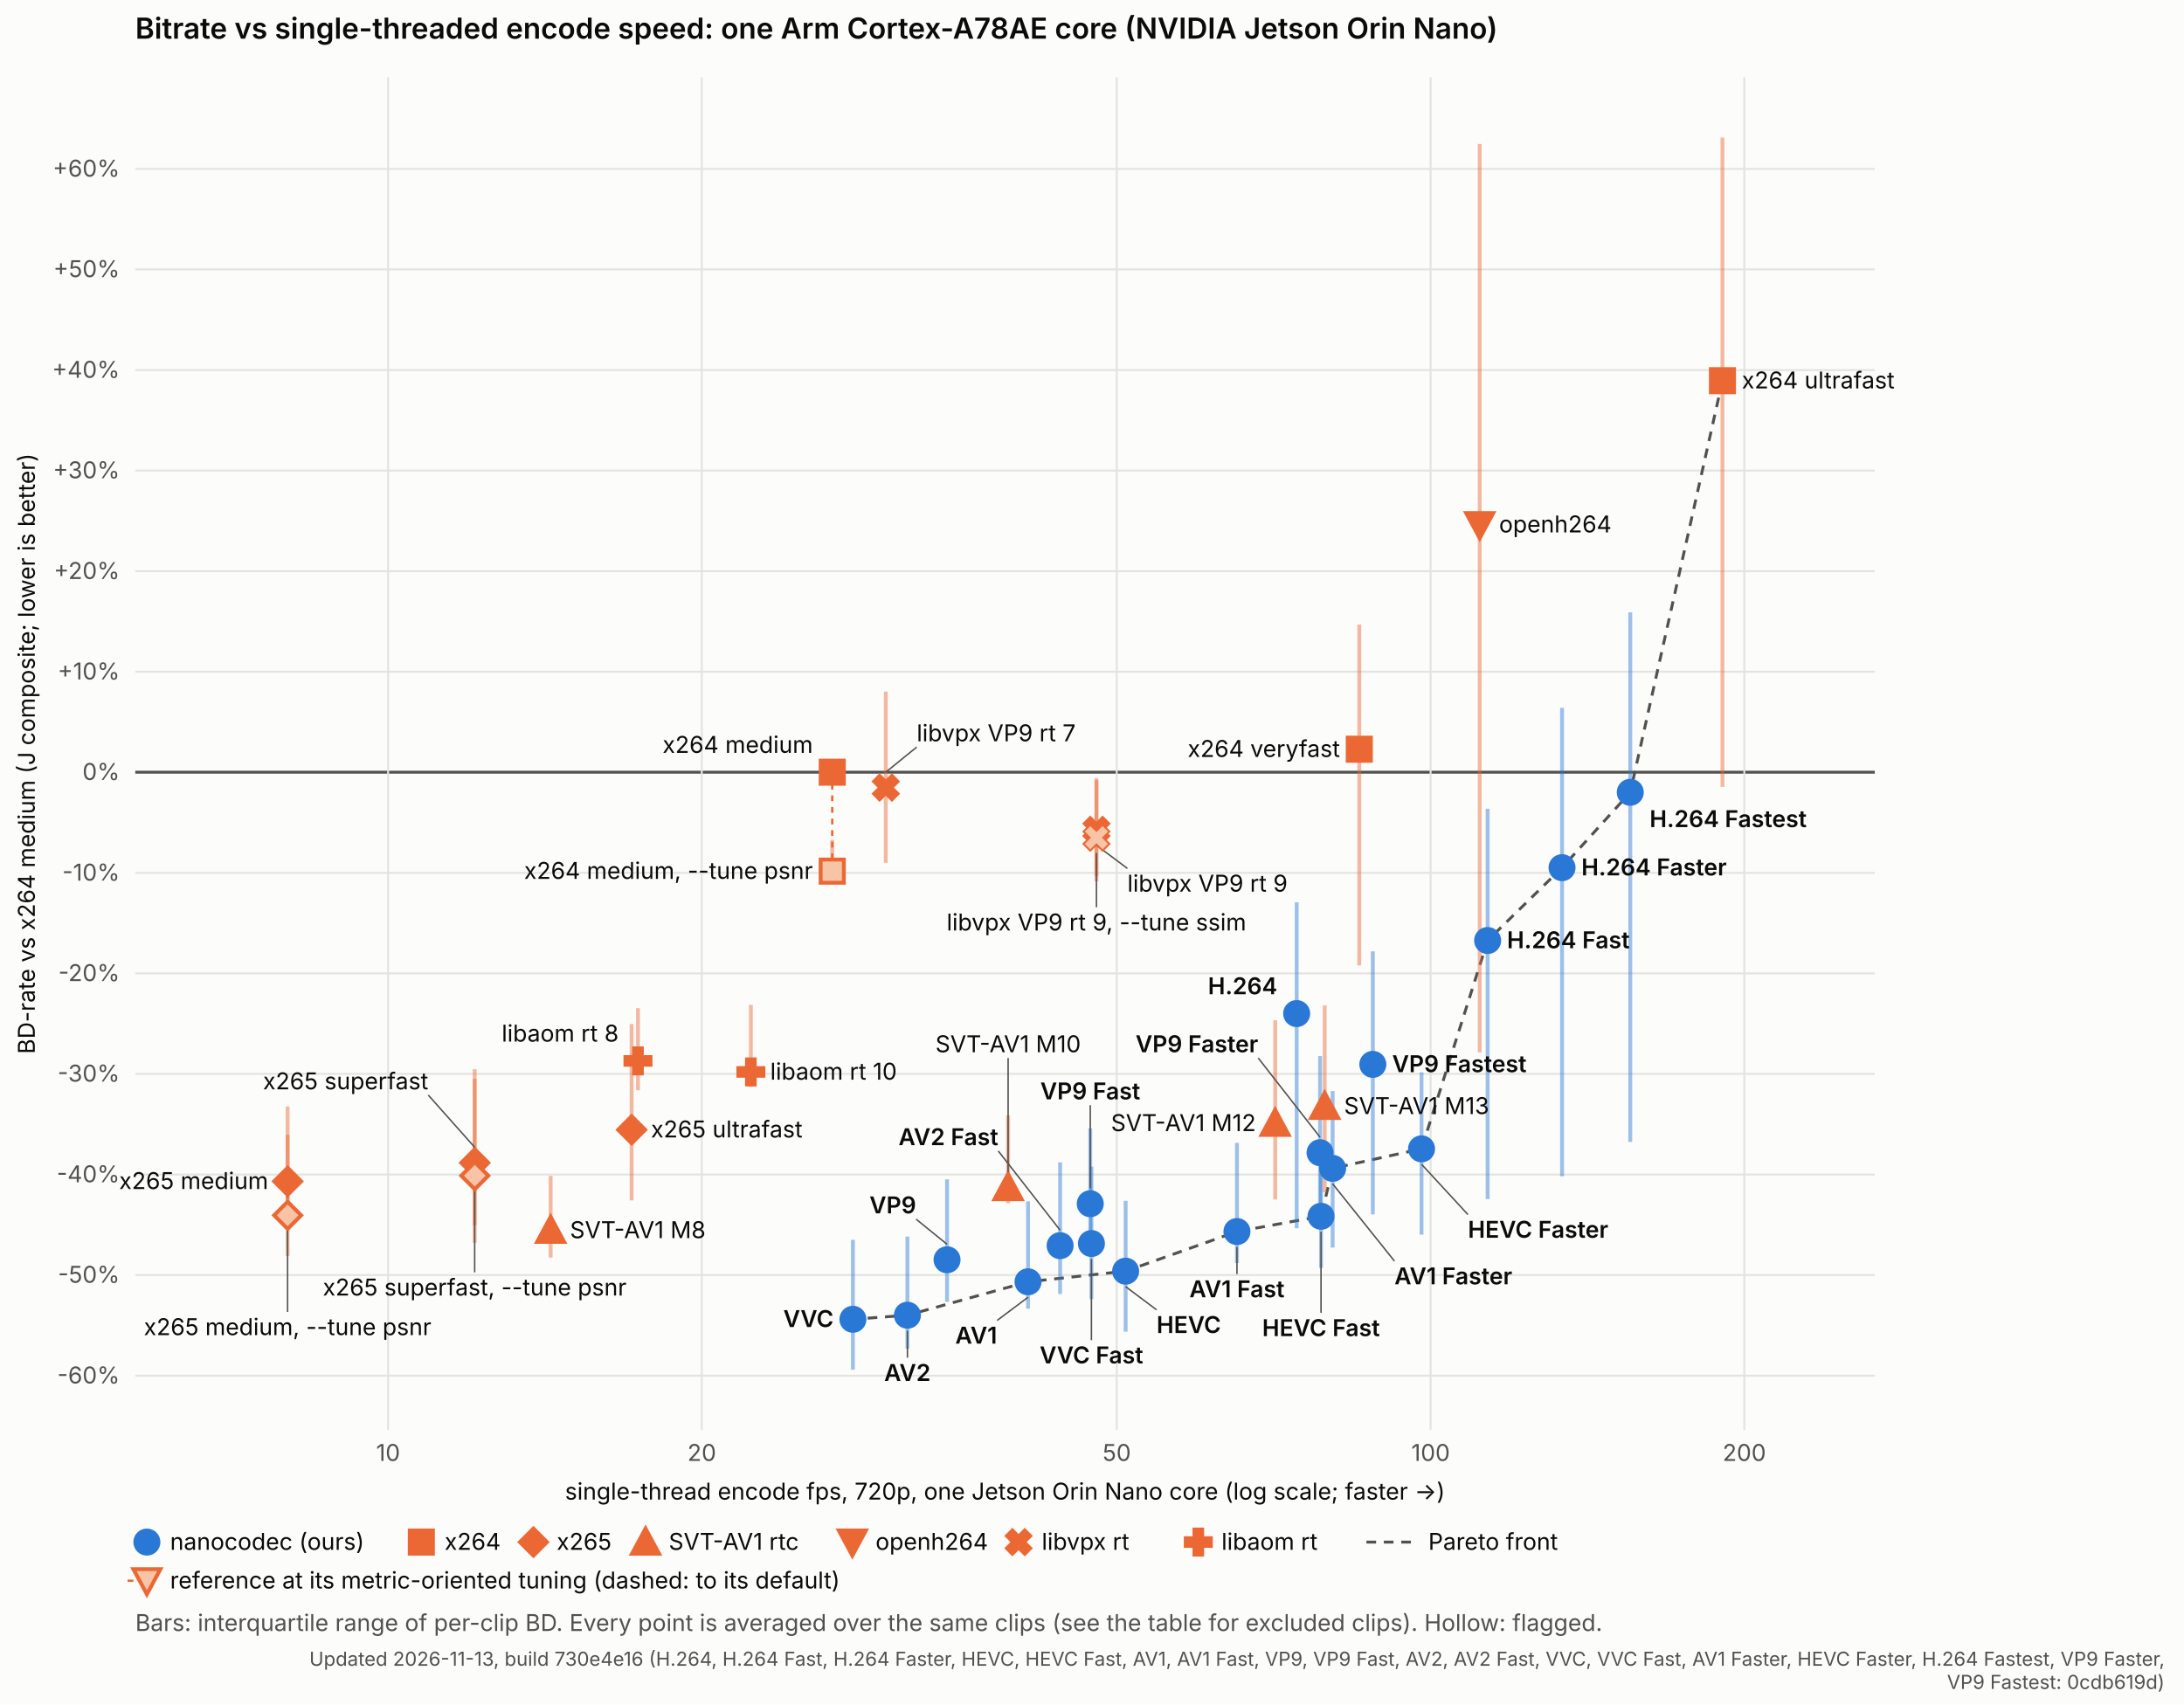
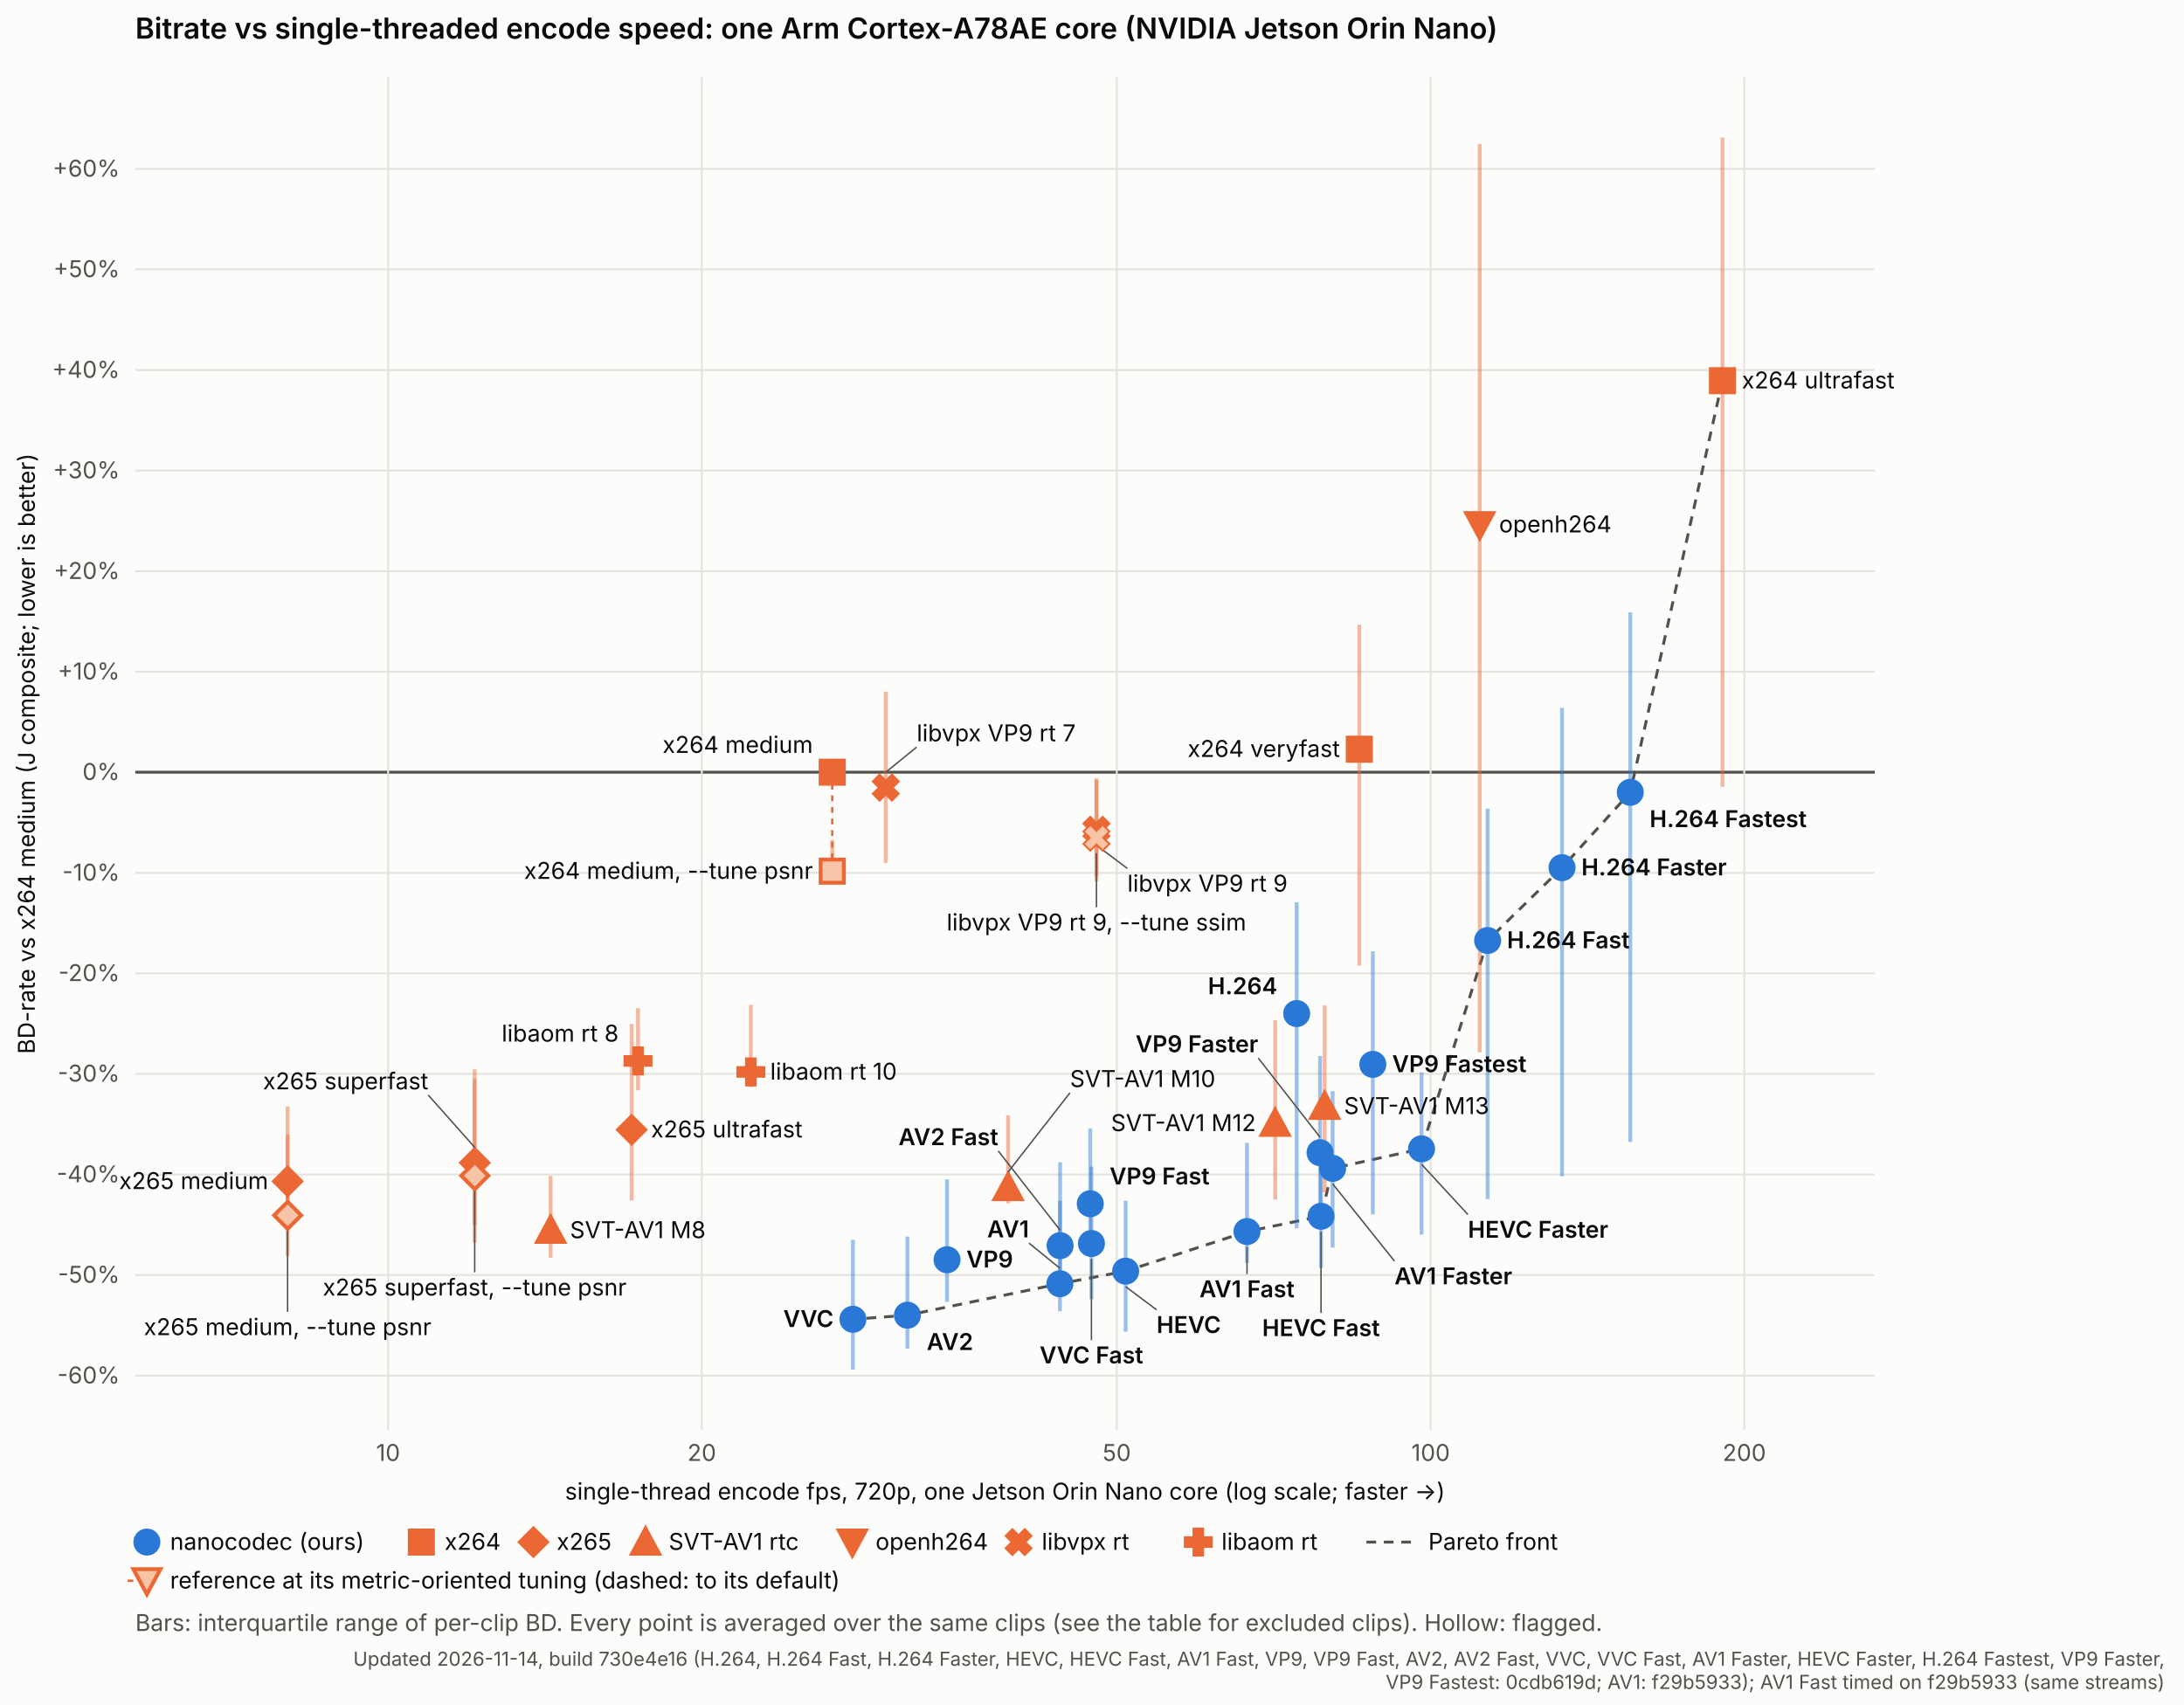
<svg xmlns="http://www.w3.org/2000/svg" viewBox="0 0 1130 882" width="1130" height="882" font-family="system-ui, -apple-system, Segoe UI, sans-serif" font-size="12">
  <rect width="1130" height="882" fill="#fcfcfb" />
  <text x="70" y="20" font-size="15" font-weight="600" fill="#0b0b0b">Bitrate vs single-threaded encode speed: one Arm Cortex-A78AE core (NVIDIA Jetson Orin Nano)</text>
  <text x="70" y="35" fill="#52514e" />
  <line x1="70" x2="970" y1="711.9" y2="711.9" stroke="#e4e3df" stroke-width="1" />
  <text x="62" y="715.9" text-anchor="end" fill="#52514e">-60%</text>
  <line x1="70" x2="970" y1="659.8" y2="659.8" stroke="#e4e3df" stroke-width="1" />
  <text x="62" y="663.8" text-anchor="end" fill="#52514e">-50%</text>
  <line x1="70" x2="970" y1="607.8" y2="607.8" stroke="#e4e3df" stroke-width="1" />
  <text x="62" y="611.8" text-anchor="end" fill="#52514e">-40%</text>
  <line x1="70" x2="970" y1="555.7" y2="555.7" stroke="#e4e3df" stroke-width="1" />
  <text x="62" y="559.7" text-anchor="end" fill="#52514e">-30%</text>
  <line x1="70" x2="970" y1="503.7" y2="503.7" stroke="#e4e3df" stroke-width="1" />
  <text x="62" y="507.7" text-anchor="end" fill="#52514e">-20%</text>
  <line x1="70" x2="970" y1="451.7" y2="451.7" stroke="#e4e3df" stroke-width="1" />
  <text x="62" y="455.7" text-anchor="end" fill="#52514e">-10%</text>
  <line x1="70" x2="970" y1="399.6" y2="399.6" stroke="#52514e" stroke-width="1.5" />
  <text x="62" y="403.6" text-anchor="end" fill="#52514e">0%</text>
  <line x1="70" x2="970" y1="347.6" y2="347.6" stroke="#e4e3df" stroke-width="1" />
  <text x="62" y="351.6" text-anchor="end" fill="#52514e">+10%</text>
  <line x1="70" x2="970" y1="295.6" y2="295.6" stroke="#e4e3df" stroke-width="1" />
  <text x="62" y="299.6" text-anchor="end" fill="#52514e">+20%</text>
  <line x1="70" x2="970" y1="243.5" y2="243.5" stroke="#e4e3df" stroke-width="1" />
  <text x="62" y="247.5" text-anchor="end" fill="#52514e">+30%</text>
  <line x1="70" x2="970" y1="191.5" y2="191.5" stroke="#e4e3df" stroke-width="1" />
  <text x="62" y="195.5" text-anchor="end" fill="#52514e">+40%</text>
  <line x1="70" x2="970" y1="139.4" y2="139.4" stroke="#e4e3df" stroke-width="1" />
  <text x="62" y="143.4" text-anchor="end" fill="#52514e">+50%</text>
  <line x1="70" x2="970" y1="87.4" y2="87.4" stroke="#e4e3df" stroke-width="1" />
  <text x="62" y="91.4" text-anchor="end" fill="#52514e">+60%</text>
  <line x1="200.8" x2="200.8" y1="40" y2="740" stroke="#e4e3df" />
  <text x="200.8" y="756" text-anchor="middle" fill="#52514e">10</text>
  <line x1="363.1" x2="363.1" y1="40" y2="740" stroke="#e4e3df" />
  <text x="363.1" y="756" text-anchor="middle" fill="#52514e">20</text>
  <line x1="577.8" x2="577.8" y1="40" y2="740" stroke="#e4e3df" />
  <text x="577.8" y="756" text-anchor="middle" fill="#52514e">50</text>
  <line x1="740.2" x2="740.2" y1="40" y2="740" stroke="#e4e3df" />
  <text x="740.2" y="756" text-anchor="middle" fill="#52514e">100</text>
  <line x1="902.5" x2="902.5" y1="40" y2="740" stroke="#e4e3df" />
  <text x="902.5" y="756" text-anchor="middle" fill="#52514e">200</text>
  <text x="520.0" y="776" text-anchor="middle" fill="#0b0b0b">single-thread encode fps, 720p, one Jetson Orin Nano core (log scale; faster →)</text>
  <text transform="translate(18,390.0) rotate(-90)" text-anchor="middle" fill="#0b0b0b">BD-rate vs x264 medium (J composite; lower is better)</text>
-   <polyline points="891.2,197.0 843.5,410.0 808.2,449.0 769.7,486.7 735.5,594.5 689.5,604.6 683.5,629.4 640.0,637.3 582.4,657.8 531.9,663.3 469.5,680.6 441.3,682.7" fill="none" stroke="#52514e" stroke-width="1.5" stroke-dasharray="5 4" />
+   <polyline points="891.2,197.0 843.5,410.0 808.2,449.0 769.7,486.7 735.5,594.5 689.5,604.6 683.5,629.4 645.2,637.3 582.4,657.8 548.4,664.3 469.5,680.6 441.3,682.7" fill="none" stroke="#52514e" stroke-width="1.5" stroke-dasharray="5 4" />
  <line x1="430.6" y1="399.6" x2="430.6" y2="450.8" stroke="#eb6834" stroke-width="1.2" stroke-dasharray="3 3" />
  <line x1="245.6" y1="601.7" x2="245.6" y2="608.4" stroke="#eb6834" stroke-width="1.2" stroke-dasharray="3 3" />
  <line x1="148.8" y1="611.3" x2="148.8" y2="628.9" stroke="#eb6834" stroke-width="1.2" stroke-dasharray="3 3" />
  <line x1="567.3" y1="429.4" x2="567.3" y2="433.5" stroke="#eb6834" stroke-width="1.2" stroke-dasharray="3 3" />
  <line x1="430.6" x2="430.6" y1="399.6" y2="399.6" stroke="#eb6834" stroke-opacity="0.45" stroke-width="2" />
  <line x1="670.9" x2="670.9" y1="635.6" y2="466.9" stroke="#2a78d6" stroke-opacity="0.45" stroke-width="2" />
  <line x1="769.7" x2="769.7" y1="620.5" y2="418.5" stroke="#2a78d6" stroke-opacity="0.45" stroke-width="2" />
  <line x1="808.2" x2="808.2" y1="608.7" y2="366.3" stroke="#2a78d6" stroke-opacity="0.45" stroke-width="2" />
  <line x1="843.5" x2="843.5" y1="590.9" y2="316.9" stroke="#2a78d6" stroke-opacity="0.45" stroke-width="2" />
  <line x1="582.4" x2="582.4" y1="689.1" y2="621.4" stroke="#2a78d6" stroke-opacity="0.45" stroke-width="2" />
  <line x1="683.5" x2="683.5" y1="656.1" y2="592.1" stroke="#2a78d6" stroke-opacity="0.45" stroke-width="2" />
  <line x1="735.5" x2="735.5" y1="638.9" y2="554.9" stroke="#2a78d6" stroke-opacity="0.45" stroke-width="2" />
-   <line x1="531.9" x2="531.9" y1="677.2" y2="621.7" stroke="#2a78d6" stroke-opacity="0.45" stroke-width="2" />
-   <line x1="640.0" x2="640.0" y1="653.6" y2="591.4" stroke="#2a78d6" stroke-opacity="0.45" stroke-width="2" />
+   <line x1="548.4" x2="548.4" y1="678.5" y2="621.4" stroke="#2a78d6" stroke-opacity="0.45" stroke-width="2" />
+   <line x1="645.2" x2="645.2" y1="653.6" y2="591.4" stroke="#2a78d6" stroke-opacity="0.45" stroke-width="2" />
  <line x1="689.5" x2="689.5" y1="645.6" y2="564.6" stroke="#2a78d6" stroke-opacity="0.45" stroke-width="2" />
  <line x1="490.0" x2="490.0" y1="673.7" y2="610.3" stroke="#2a78d6" stroke-opacity="0.45" stroke-width="2" />
  <line x1="564.1" x2="564.1" y1="647.6" y2="583.9" stroke="#2a78d6" stroke-opacity="0.45" stroke-width="2" />
  <line x1="683.0" x2="683.0" y1="634.8" y2="546.5" stroke="#2a78d6" stroke-opacity="0.45" stroke-width="2" />
  <line x1="710.3" x2="710.3" y1="628.4" y2="492.3" stroke="#2a78d6" stroke-opacity="0.45" stroke-width="2" />
  <line x1="469.5" x2="469.5" y1="697.9" y2="639.9" stroke="#2a78d6" stroke-opacity="0.45" stroke-width="2" />
  <line x1="548.5" x2="548.5" y1="669.6" y2="601.5" stroke="#2a78d6" stroke-opacity="0.45" stroke-width="2" />
  <line x1="441.3" x2="441.3" y1="708.8" y2="641.6" stroke="#2a78d6" stroke-opacity="0.45" stroke-width="2" />
  <line x1="564.7" x2="564.7" y1="672.3" y2="603.7" stroke="#2a78d6" stroke-opacity="0.45" stroke-width="2" />
  <line x1="765.6" x2="765.6" y1="544.6" y2="74.5" stroke="#eb6834" stroke-opacity="0.45" stroke-width="2" />
  <line x1="891.2" x2="891.2" y1="407.2" y2="71.2" stroke="#eb6834" stroke-opacity="0.45" stroke-width="2" />
  <line x1="703.3" x2="703.3" y1="499.6" y2="323.2" stroke="#eb6834" stroke-opacity="0.45" stroke-width="2" />
  <line x1="326.8" x2="326.8" y1="621.2" y2="529.9" stroke="#eb6834" stroke-opacity="0.45" stroke-width="2" />
  <line x1="245.6" x2="245.6" y1="634.0" y2="553.3" stroke="#eb6834" stroke-opacity="0.45" stroke-width="2" />
  <line x1="148.8" x2="148.8" y1="625.0" y2="572.6" stroke="#eb6834" stroke-opacity="0.45" stroke-width="2" />
  <line x1="284.9" x2="284.9" y1="650.8" y2="608.5" stroke="#eb6834" stroke-opacity="0.45" stroke-width="2" />
  <line x1="521.6" x2="521.6" y1="622.7" y2="577.2" stroke="#eb6834" stroke-opacity="0.45" stroke-width="2" />
  <line x1="659.8" x2="659.8" y1="620.7" y2="528.0" stroke="#eb6834" stroke-opacity="0.45" stroke-width="2" />
  <line x1="685.4" x2="685.4" y1="617.0" y2="520.3" stroke="#eb6834" stroke-opacity="0.45" stroke-width="2" />
  <line x1="458.3" x2="458.3" y1="446.5" y2="357.9" stroke="#eb6834" stroke-opacity="0.45" stroke-width="2" />
  <line x1="567.3" x2="567.3" y1="453.4" y2="403.7" stroke="#eb6834" stroke-opacity="0.45" stroke-width="2" />
  <line x1="330.1" x2="330.1" y1="564.2" y2="521.7" stroke="#eb6834" stroke-opacity="0.45" stroke-width="2" />
  <line x1="388.5" x2="388.5" y1="562.5" y2="520.0" stroke="#eb6834" stroke-opacity="0.45" stroke-width="2" />
  <line x1="430.6" x2="430.6" y1="453.2" y2="434.6" stroke="#eb6834" stroke-opacity="0.45" stroke-width="2" />
  <line x1="245.6" x2="245.6" y1="643.1" y2="558.3" stroke="#eb6834" stroke-opacity="0.45" stroke-width="2" />
  <line x1="148.8" x2="148.8" y1="649.9" y2="587.2" stroke="#eb6834" stroke-opacity="0.45" stroke-width="2" />
  <line x1="567.3" x2="567.3" y1="456.1" y2="402.7" stroke="#eb6834" stroke-opacity="0.45" stroke-width="2" />
  <g>
    <rect x="424.6" y="393.6" width="12" height="12" fill="#eb6834" stroke="#eb6834" stroke-width="2" />
  </g>
  <text x="420.6" y="389.6" text-anchor="end" fill="#0b0b0b">x264 medium</text>
  <g>
    <circle cx="670.9" cy="524.5" r="6" fill="#2a78d6" stroke="#2a78d6" stroke-width="2" />
  </g>
  <text x="660.9" y="514.5" text-anchor="end" fill="#0b0b0b" font-weight="600">H.264</text>
  <g>
    <circle cx="769.7" cy="486.7" r="6" fill="#2a78d6" stroke="#2a78d6" stroke-width="2" />
  </g>
  <text x="779.7" y="490.7" text-anchor="start" fill="#0b0b0b" font-weight="600">H.264 Fast</text>
  <g>
    <circle cx="808.2" cy="449.0" r="6" fill="#2a78d6" stroke="#2a78d6" stroke-width="2" />
  </g>
  <text x="818.2" y="453.0" text-anchor="start" fill="#0b0b0b" font-weight="600">H.264 Faster</text>
  <g>
    <circle cx="843.5" cy="410.0" r="6" fill="#2a78d6" stroke="#2a78d6" stroke-width="2" />
  </g>
  <text x="853.5" y="428.0" text-anchor="start" fill="#0b0b0b" font-weight="600">H.264 Fastest</text>
  <g>
    <circle cx="582.4" cy="657.8" r="6" fill="#2a78d6" stroke="#2a78d6" stroke-width="2" />
  </g>
  <line x1="582.4" y1="665.8" x2="598.4" y2="677.8" stroke="#52514e" stroke-width="0.75" />
  <text x="598.4" y="689.8" text-anchor="start" fill="#0b0b0b" font-weight="600">HEVC</text>
  <g>
    <circle cx="683.5" cy="629.4" r="6" fill="#2a78d6" stroke="#2a78d6" stroke-width="2" />
  </g>
  <line x1="683.5" y1="637.4" x2="683.5" y2="679.4" stroke="#52514e" stroke-width="0.75" />
  <text x="683.5" y="691.4" text-anchor="middle" fill="#0b0b0b" font-weight="600">HEVC Fast</text>
  <g>
    <circle cx="735.5" cy="594.5" r="6" fill="#2a78d6" stroke="#2a78d6" stroke-width="2" />
  </g>
  <line x1="735.5" y1="602.5" x2="759.5" y2="628.5" stroke="#52514e" stroke-width="0.75" />
  <text x="759.5" y="640.5" text-anchor="start" fill="#0b0b0b" font-weight="600">HEVC Faster</text>
  <g>
-     <circle cx="531.9" cy="663.3" r="6" fill="#2a78d6" stroke="#2a78d6" stroke-width="2" />
-   </g>
-   <line x1="531.9" y1="671.3" x2="515.9" y2="683.3" stroke="#52514e" stroke-width="0.75" />
-   <text x="515.9" y="695.3" text-anchor="end" fill="#0b0b0b" font-weight="600">AV1</text>
-   <g>
-     <circle cx="640.0" cy="637.3" r="6" fill="#2a78d6" stroke="#2a78d6" stroke-width="2" />
-   </g>
-   <line x1="640.0" y1="645.3" x2="640.0" y2="659.3" stroke="#52514e" stroke-width="0.75" />
-   <text x="640.0" y="671.3" text-anchor="middle" fill="#0b0b0b" font-weight="600">AV1 Fast</text>
+     <circle cx="548.4" cy="664.3" r="6" fill="#2a78d6" stroke="#2a78d6" stroke-width="2" />
+   </g>
+   <line x1="548.4" y1="656.3" x2="532.4" y2="643.3" stroke="#52514e" stroke-width="0.75" />
+   <text x="532.4" y="640.3" text-anchor="end" fill="#0b0b0b" font-weight="600">AV1</text>
+   <g>
+     <circle cx="645.2" cy="637.3" r="6" fill="#2a78d6" stroke="#2a78d6" stroke-width="2" />
+   </g>
+   <line x1="645.2" y1="645.3" x2="645.2" y2="659.3" stroke="#52514e" stroke-width="0.75" />
+   <text x="645.2" y="671.3" text-anchor="middle" fill="#0b0b0b" font-weight="600">AV1 Fast</text>
  <g>
    <circle cx="689.5" cy="604.6" r="6" fill="#2a78d6" stroke="#2a78d6" stroke-width="2" />
  </g>
  <line x1="689.5" y1="612.6" x2="721.5" y2="652.6" stroke="#52514e" stroke-width="0.75" />
  <text x="721.5" y="664.6" text-anchor="start" fill="#0b0b0b" font-weight="600">AV1 Faster</text>
  <g>
    <circle cx="490.0" cy="651.9" r="6" fill="#2a78d6" stroke="#2a78d6" stroke-width="2" />
  </g>
-   <line x1="490.0" y1="643.9" x2="474.0" y2="630.9" stroke="#52514e" stroke-width="0.75" />
-   <text x="474.0" y="627.9" text-anchor="end" fill="#0b0b0b" font-weight="600">VP9</text>
+   <text x="500.0" y="655.9" text-anchor="start" fill="#0b0b0b" font-weight="600">VP9</text>
  <g>
    <circle cx="564.1" cy="622.9" r="6" fill="#2a78d6" stroke="#2a78d6" stroke-width="2" />
  </g>
-   <line x1="564.1" y1="614.9" x2="564.1" y2="571.9" stroke="#52514e" stroke-width="0.75" />
-   <text x="564.1" y="568.9" text-anchor="middle" fill="#0b0b0b" font-weight="600">VP9 Fast</text>
+   <text x="574.1" y="612.9" text-anchor="start" fill="#0b0b0b" font-weight="600">VP9 Fast</text>
  <g>
    <circle cx="683.0" cy="596.5" r="6" fill="#2a78d6" stroke="#2a78d6" stroke-width="2" />
  </g>
  <line x1="683.0" y1="588.5" x2="651.0" y2="547.5" stroke="#52514e" stroke-width="0.75" />
  <text x="651.0" y="544.5" text-anchor="end" fill="#0b0b0b" font-weight="600">VP9 Faster</text>
  <g>
    <circle cx="710.3" cy="550.8" r="6" fill="#2a78d6" stroke="#2a78d6" stroke-width="2" />
  </g>
  <text x="720.3" y="554.8" text-anchor="start" fill="#0b0b0b" font-weight="600">VP9 Fastest</text>
  <g>
    <circle cx="469.5" cy="680.6" r="6" fill="#2a78d6" stroke="#2a78d6" stroke-width="2" />
  </g>
-   <line x1="469.5" y1="688.6" x2="469.5" y2="702.6" stroke="#52514e" stroke-width="0.75" />
-   <text x="469.5" y="714.6" text-anchor="middle" fill="#0b0b0b" font-weight="600">AV2</text>
+   <text x="479.5" y="698.6" text-anchor="start" fill="#0b0b0b" font-weight="600">AV2</text>
  <g>
    <circle cx="548.5" cy="644.6" r="6" fill="#2a78d6" stroke="#2a78d6" stroke-width="2" />
  </g>
  <line x1="548.5" y1="636.6" x2="516.5" y2="595.6" stroke="#52514e" stroke-width="0.75" />
  <text x="516.5" y="592.6" text-anchor="end" fill="#0b0b0b" font-weight="600">AV2 Fast</text>
  <g>
    <circle cx="441.3" cy="682.7" r="6" fill="#2a78d6" stroke="#2a78d6" stroke-width="2" />
  </g>
  <text x="431.3" y="686.7" text-anchor="end" fill="#0b0b0b" font-weight="600">VVC</text>
  <g>
    <circle cx="564.7" cy="643.5" r="6" fill="#2a78d6" stroke="#2a78d6" stroke-width="2" />
  </g>
  <line x1="564.7" y1="651.5" x2="564.7" y2="693.5" stroke="#52514e" stroke-width="0.75" />
  <text x="564.7" y="705.5" text-anchor="middle" fill="#0b0b0b" font-weight="600">VVC Fast</text>
  <g>
    <polygon points="765.601,278.504 772.601,265.504 758.601,265.504" fill="#eb6834" stroke="#eb6834" stroke-width="2" />
  </g>
  <text x="775.6" y="275.5" text-anchor="start" fill="#0b0b0b">openh264</text>
  <g>
    <rect x="885.2" y="191.0" width="12" height="12" fill="#eb6834" stroke="#eb6834" stroke-width="2" />
  </g>
  <text x="901.2" y="201.0" text-anchor="start" fill="#0b0b0b">x264 ultrafast</text>
  <g>
    <rect x="697.3" y="381.7" width="12" height="12" fill="#eb6834" stroke="#eb6834" stroke-width="2" />
  </g>
  <text x="693.3" y="391.7" text-anchor="end" fill="#0b0b0b">x264 veryfast</text>
  <g>
    <polygon points="326.811,577.637 333.811,584.637 326.811,591.637 319.811,584.637" fill="#eb6834" stroke="#eb6834" stroke-width="2" />
  </g>
  <text x="336.8" y="588.6" text-anchor="start" fill="#0b0b0b">x265 ultrafast</text>
  <g>
    <polygon points="245.647,594.731 252.647,601.731 245.647,608.731 238.647,601.731" fill="#eb6834" stroke="#eb6834" stroke-width="2" />
  </g>
  <line x1="245.6" y1="593.7" x2="221.6" y2="566.7" stroke="#52514e" stroke-width="0.75" />
  <text x="221.6" y="563.7" text-anchor="end" fill="#0b0b0b">x265 superfast</text>
  <g>
    <polygon points="148.821,604.307 155.821,611.307 148.821,618.307 141.821,611.307" fill="#eb6834" stroke="#eb6834" stroke-width="2" />
  </g>
  <text x="138.8" y="615.3" text-anchor="end" fill="#0b0b0b">x265 medium</text>
  <g>
    <polygon points="284.896,629.658 291.896,642.658 277.896,642.658" fill="#eb6834" stroke="#eb6834" stroke-width="2" />
  </g>
  <text x="294.9" y="640.7" text-anchor="start" fill="#0b0b0b">SVT-AV1 M8</text>
  <g>
    <polygon points="521.574,607.548 528.574,620.548 514.574,620.548" fill="#eb6834" stroke="#eb6834" stroke-width="2" />
  </g>
-   <line x1="521.6" y1="606.5" x2="521.6" y2="547.5" stroke="#52514e" stroke-width="0.75" />
-   <text x="521.6" y="544.5" text-anchor="middle" fill="#0b0b0b">SVT-AV1 M10</text>
+   <line x1="521.6" y1="606.5" x2="553.6" y2="565.5" stroke="#52514e" stroke-width="0.75" />
+   <text x="553.6" y="562.5" text-anchor="start" fill="#0b0b0b">SVT-AV1 M10</text>
  <g>
    <polygon points="659.751,574.288 666.751,587.288 652.751,587.288" fill="#eb6834" stroke="#eb6834" stroke-width="2" />
  </g>
  <text x="649.8" y="585.3" text-anchor="end" fill="#0b0b0b">SVT-AV1 M12</text>
  <g>
    <polygon points="685.389,565.529 692.389,578.529 678.389,578.529" fill="#eb6834" stroke="#eb6834" stroke-width="2" />
  </g>
  <text x="695.4" y="576.5" text-anchor="start" fill="#0b0b0b">SVT-AV1 M13</text>
  <g>
    <polygon points="461.5,400.8 465.0,404.4 461.8,407.6 465.0,410.7 461.5,414.3 458.3,411.1 455.1,414.3 451.6,410.7 454.8,407.6 451.6,404.4 455.1,400.8 458.3,404.0" fill="#eb6834" stroke="#eb6834" stroke-width="1" />
  </g>
  <line x1="458.3" y1="399.6" x2="474.3" y2="386.6" stroke="#52514e" stroke-width="0.75" />
  <text x="474.3" y="383.6" text-anchor="start" fill="#0b0b0b">libvpx VP9 rt 7</text>
  <g>
    <polygon points="570.5,422.7 574.0,426.2 570.8,429.4 574.0,432.6 570.5,436.1 567.3,432.9 564.1,436.1 560.6,432.6 563.8,429.4 560.6,426.2 564.1,422.7 567.3,425.9" fill="#eb6834" stroke="#eb6834" stroke-width="1" />
  </g>
  <line x1="567.3" y1="437.4" x2="583.3" y2="449.4" stroke="#52514e" stroke-width="0.75" />
  <text x="583.3" y="461.4" text-anchor="start" fill="#0b0b0b">libvpx VP9 rt 9</text>
  <g>
    <polygon points="327.6,542.0 332.6,542.0 332.6,546.5 337.1,546.5 337.1,551.5 332.6,551.5 332.6,556.0 327.6,556.0 327.6,551.5 323.1,551.5 323.1,546.5 327.6,546.5" fill="#eb6834" stroke="#eb6834" stroke-width="1" />
  </g>
  <text x="320.1" y="539.0" text-anchor="end" fill="#0b0b0b">libaom rt 8</text>
  <g>
    <polygon points="386.0,547.7 391.0,547.7 391.0,552.2 395.5,552.2 395.5,557.2 391.0,557.2 391.0,561.7 386.0,561.7 386.0,557.2 381.5,557.2 381.5,552.2 386.0,552.2" fill="#eb6834" stroke="#eb6834" stroke-width="1" />
  </g>
  <text x="398.5" y="558.7" text-anchor="start" fill="#0b0b0b">libaom rt 10</text>
  <g>
    <rect x="424.6" y="444.8" width="12" height="12" fill="#f7c4a8" stroke="#eb6834" stroke-width="2" />
  </g>
  <text x="420.6" y="454.8" text-anchor="end" fill="#0b0b0b">x264 medium, --tune psnr</text>
  <g>
    <polygon points="245.647,601.405 252.647,608.405 245.647,615.405 238.647,608.405" fill="#f7c4a8" stroke="#eb6834" stroke-width="2" />
  </g>
  <line x1="245.6" y1="616.4" x2="245.6" y2="658.4" stroke="#52514e" stroke-width="0.75" />
  <text x="245.6" y="670.4" text-anchor="middle" fill="#0b0b0b">x265 superfast, --tune psnr</text>
  <g>
    <polygon points="148.821,621.895 155.821,628.895 148.821,635.895 141.821,628.895" fill="#f7c4a8" stroke="#eb6834" stroke-width="2" />
  </g>
  <line x1="148.8" y1="636.9" x2="148.8" y2="678.9" stroke="#52514e" stroke-width="0.75" />
  <text x="148.8" y="690.9" text-anchor="middle" fill="#0b0b0b">x265 medium, --tune psnr</text>
  <g>
    <polygon points="570.5,426.8 574.0,430.3 570.8,433.5 574.0,436.7 570.5,440.2 567.3,437.0 564.1,440.2 560.6,436.7 563.8,433.5 560.6,430.3 564.1,426.8 567.3,429.9" fill="#f7c4a8" stroke="#eb6834" stroke-width="1" />
  </g>
  <line x1="567.3" y1="441.5" x2="567.3" y2="469.5" stroke="#52514e" stroke-width="0.75" />
  <text x="567.3" y="481.5" text-anchor="middle" fill="#0b0b0b">libvpx VP9 rt 9, --tune ssim</text>
  <circle cx="76.0" cy="798.0" r="6" fill="#2a78d6" stroke="#2a78d6" stroke-width="2" />
  <text x="88" y="802" fill="#0b0b0b">nanocodec (ours)</text>
  <rect x="212.0" y="792.0" width="12" height="12" fill="#eb6834" stroke="#eb6834" stroke-width="2" />
  <text x="230" y="802" fill="#0b0b0b">x264</text>
  <polygon points="276,791 283,798 276,805 269,798" fill="#eb6834" stroke="#eb6834" stroke-width="2" />
  <text x="288" y="802" fill="#0b0b0b">x265</text>
  <polygon points="334,791 341,804 327,804" fill="#eb6834" stroke="#eb6834" stroke-width="2" />
  <text x="346" y="802" fill="#0b0b0b">SVT-AV1 rtc</text>
  <polygon points="441,805 448,792 434,792" fill="#eb6834" stroke="#eb6834" stroke-width="2" />
  <text x="453" y="802" fill="#0b0b0b">openh264</text>
  <polygon points="530.2,791.3 533.7,794.8 530.5,798.0 533.7,801.2 530.2,804.7 527.0,801.5 523.8,804.7 520.3,801.2 523.5,798.0 520.3,794.8 523.8,791.3 527.0,794.5" fill="#eb6834" stroke="#eb6834" stroke-width="1" />
  <text x="539" y="802" fill="#0b0b0b">libvpx rt</text>
  <polygon points="617.5,791.0 622.5,791.0 622.5,795.5 627.0,795.5 627.0,800.5 622.5,800.5 622.5,805.0 617.5,805.0 617.5,800.5 613.0,800.5 613.0,795.5 617.5,795.5" fill="#eb6834" stroke="#eb6834" stroke-width="1" />
  <text x="632" y="802" fill="#0b0b0b">libaom rt</text>
  <line x1="707" x2="733" y1="798" y2="798" stroke="#52514e" stroke-width="1.5" stroke-dasharray="5 4" />
  <text x="739" y="802" fill="#0b0b0b">Pareto front</text>
  <line x1="66" x2="76" y1="818" y2="818" stroke="#eb6834" stroke-width="1.2" stroke-dasharray="3 3" />
  <polygon points="76,825 83,812 69,812" fill="#f7c4a8" stroke="#eb6834" stroke-width="2" />
  <text x="88" y="822" fill="#0b0b0b">reference at its metric-oriented tuning (dashed: to its default)</text>
  <text x="70" y="844" fill="#52514e">Bars: interquartile range of per-clip BD. Every point is averaged over the same clips (see the table for excluded clips). Hollow: flagged.</text>
-   <text x="1120" y="862" font-size="10" text-anchor="end" fill="#52514e">Updated 2026-11-13, build 730e4e16 (H.264, H.264 Fast, H.264 Faster, HEVC, HEVC Fast, AV1, AV1 Fast, VP9, VP9 Fast, AV2, AV2 Fast, VVC, VVC Fast, AV1 Faster, HEVC Faster, H.264 Fastest, VP9 Faster,</text>
-   <text x="1120" y="874" font-size="10" text-anchor="end" fill="#52514e">VP9 Fastest: 0cdb619d)</text>
+   <text x="1120" y="862" font-size="10" text-anchor="end" fill="#52514e">Updated 2026-11-14, build 730e4e16 (H.264, H.264 Fast, H.264 Faster, HEVC, HEVC Fast, AV1 Fast, VP9, VP9 Fast, AV2, AV2 Fast, VVC, VVC Fast, AV1 Faster, HEVC Faster, H.264 Fastest, VP9 Faster,</text>
+   <text x="1120" y="874" font-size="10" text-anchor="end" fill="#52514e">VP9 Fastest: 0cdb619d; AV1: f29b5933); AV1 Fast timed on f29b5933 (same streams)</text>
</svg>
